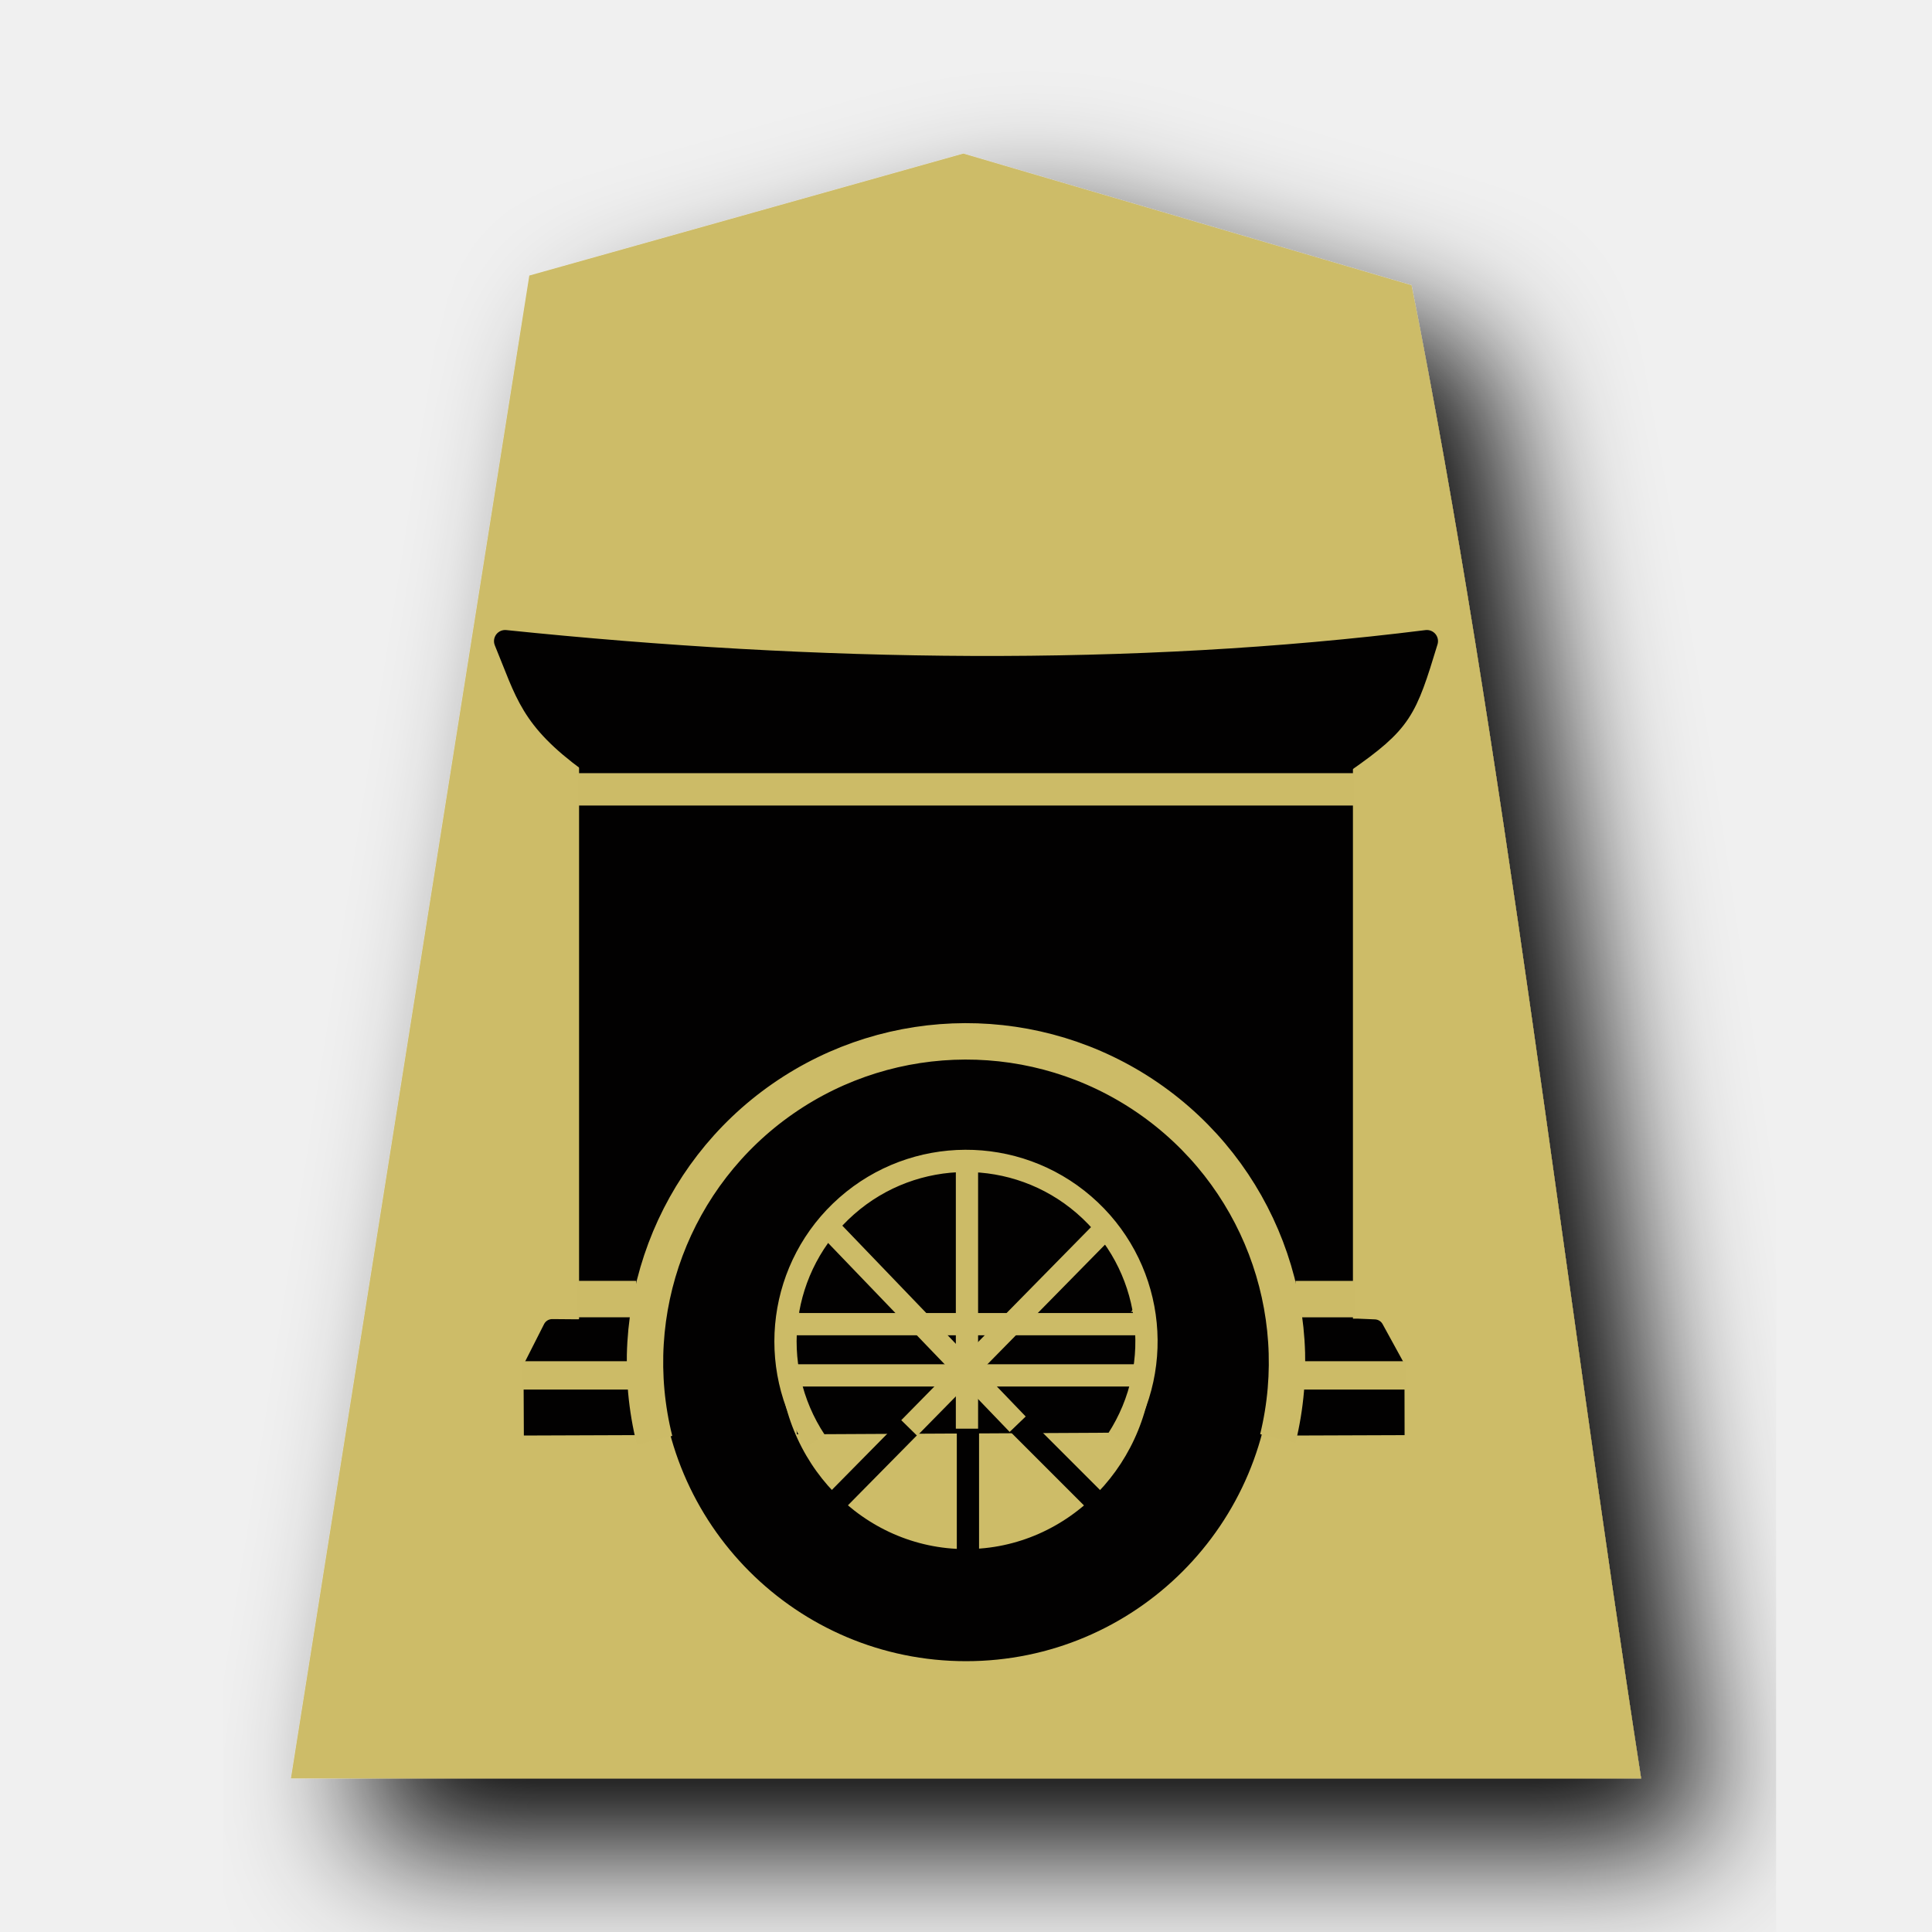
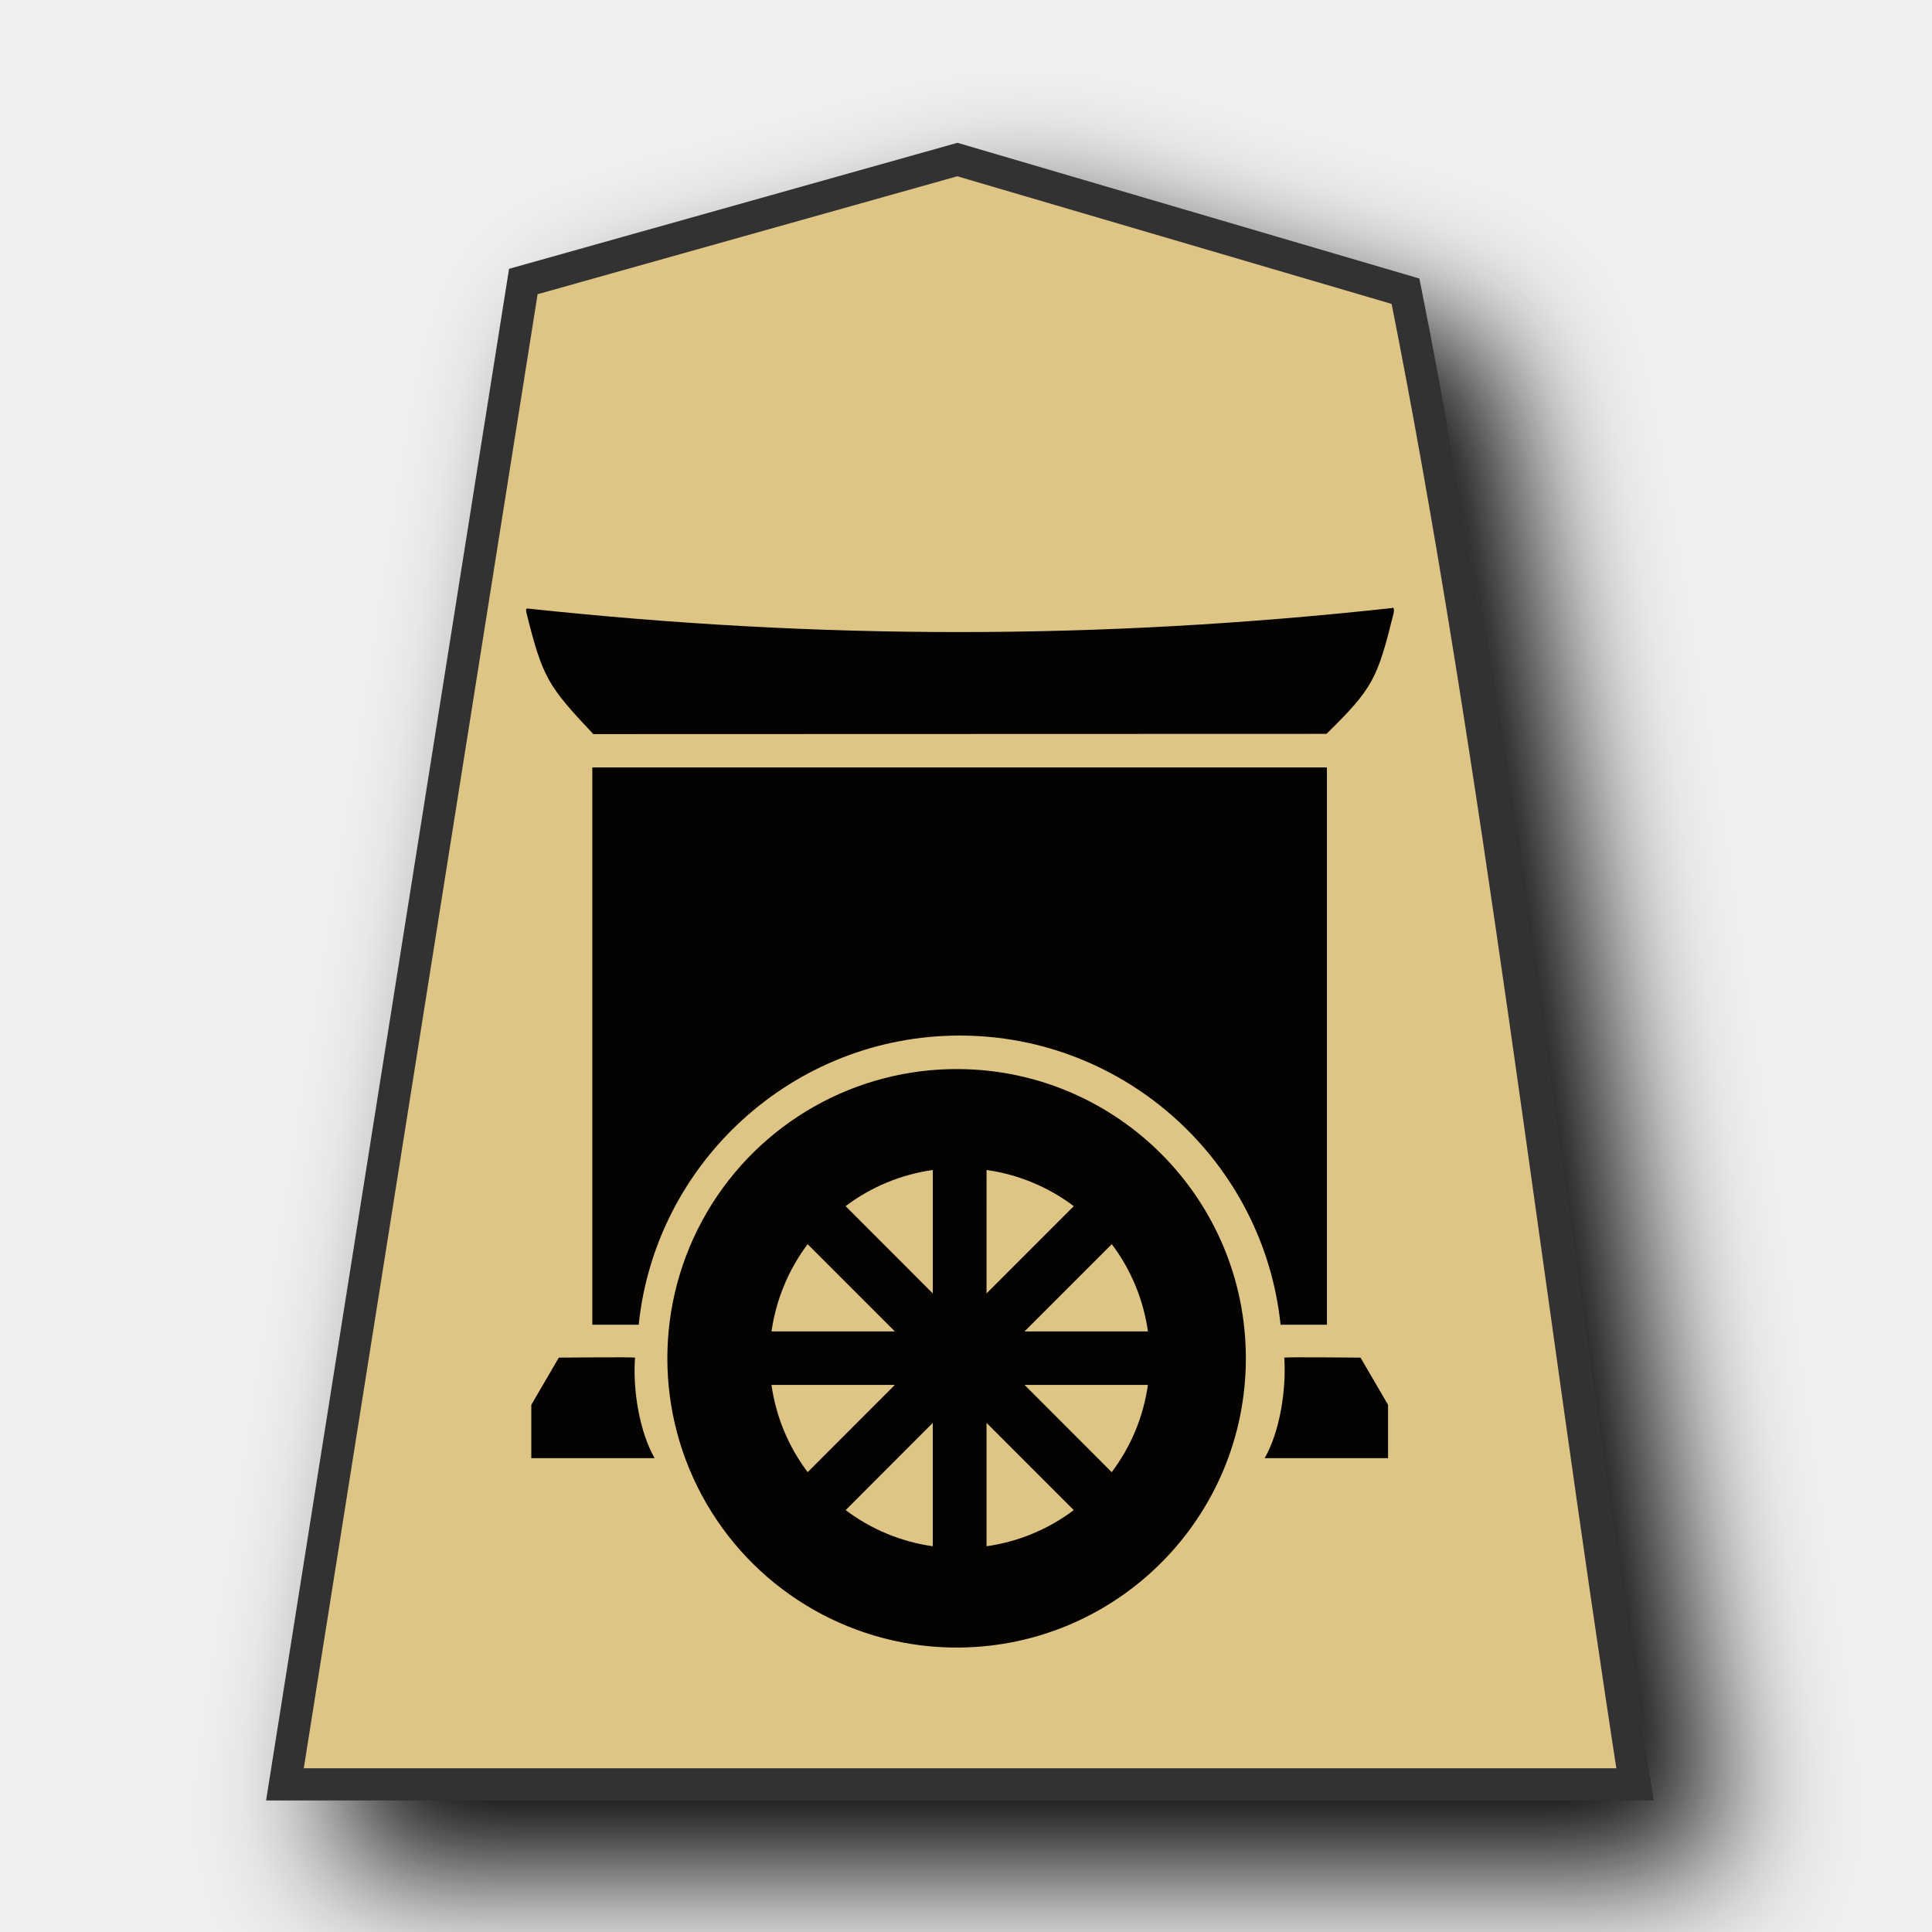
<svg xmlns="http://www.w3.org/2000/svg" viewBox="0 0 60 60">
  <defs>
-     <filter id="0HI_svg__a">
+     <filter id="0HI_svg__a" width="1.29" height="1.241" x="-.12" y="-.1">
      <feGaussianBlur in="SourceAlpha" result="blur" stdDeviation="2" />
      <feOffset dx="2" dy="2" result="offsetBlur" />
      <feBlend in="SourceGraphic" in2="offsetBlur" />
    </filter>
  </defs>
  <g fill="#fdc9dd" filter="url(#0HI_svg__a)" transform="translate(41.426 -1.78)scale(1.05)">
-     <path fill="#cdbc68" d="m-10.96 6.237-12.838 3.608-7.051 44.45H9.085c-2.303-14.885-4.076-30.55-6.79-44.163z" />
+     <path fill="#dfc585" stroke="#333" stroke-width=".952" d="m-11.137 6.414-12.838 3.608-7.051 44.45H8.908c-2.303-14.885-4.076-30.55-6.79-44.163z" />
  </g>
-   <g opacity=".99">
-     <path fill="none" stroke="#ffffe5" stroke-width=".691" d="m20.656 44.09-.306-3.064" />
-     <path fill="none" stroke="#fff" stroke-width=".691" d="M24.2 41.24h11.273" />
-     <path stroke="#000" stroke-linecap="round" stroke-linejoin="round" stroke-width=".635" d="M34.911 40.503a5.104 6.34 0 0 0-.029-.162 5.104 6.34 0 0 0-.16-.602 5.104 6.34 0 0 0-.21-.578 5.104 6.34 0 0 0-.253-.549 5.104 6.34 0 0 0-.297-.517 5.104 6.34 0 0 0-.336-.476 5.104 6.34 0 0 0-.374-.43 5.104 6.34 0 0 0-.406-.385 5.104 6.34 0 0 0-.435-.33 5.104 6.34 0 0 0-.459-.276 5.104 6.34 0 0 0-.479-.217 5.104 6.34 0 0 0-.495-.157 5.104 6.34 0 0 0-.504-.095 5.104 6.34 0 0 0-.51-.031 5.104 6.34 0 0 0-.36.015 5.104 6.34 0 0 0-.507.077 5.104 6.34 0 0 0-.498.138 5.104 6.34 0 0 0-.484.2 5.104 6.34 0 0 0-.466.259 5.104 6.34 0 0 0-.443.316 5.104 6.34 0 0 0-.414.369 5.104 6.34 0 0 0-.383.417 5.104 6.34 0 0 0-.348.464 5.104 6.34 0 0 0-.31.505 5.104 6.34 0 0 0-.266.54 5.104 6.34 0 0 0-.222.57 5.104 6.34 0 0 0-.174.596 5.104 6.34 0 0 0-.07.339z" />
-     <path stroke="#000" stroke-linecap="round" stroke-linejoin="round" stroke-width=".691" d="M18.329 23.657v17.599h2.704a9 9 0 0 1 .046-.307 9 9 0 0 1 .228-.892 9 9 0 0 1 .316-.867 9 9 0 0 1 .401-.83 9 9 0 0 1 .482-.786 9 9 0 0 1 .56-.735 9 9 0 0 1 .627-.675 9 9 0 0 1 .694-.609 9 9 0 0 1 .75-.536 9 9 0 0 1 .8-.459 9 9 0 0 1 .841-.376 9 9 0 0 1 .875-.29 9 9 0 0 1 .9-.203 9 9 0 0 1 .916-.111 9 9 0 0 1 .652-.023 9 9 0 0 1 .923.046 9 9 0 0 1 .911.138 9 9 0 0 1 .894.228 9 9 0 0 1 .865.316 9 9 0 0 1 .832.4 9 9 0 0 1 .786.483 9 9 0 0 1 .734.559 9 9 0 0 1 .674.628 9 9 0 0 1 .609.692 9 9 0 0 1 .537.751 9 9 0 0 1 .458.8 9 9 0 0 1 .377.842 9 9 0 0 1 .291.875 9 9 0 0 1 .202.9l.005.04h2.452V23.658z" />
-     <path stroke="#000" stroke-linejoin="round" stroke-width=".565" d="M40.552 42.406h2.768l-.63-1.149-.515-.022-1.704.002q.052.44.075.884zm-21.088-1.154-1.719.001-.596-.005-.592 1.168h2.83q.003-.278.017-.554.023-.306.06-.61z" />
-     <path stroke="#000" stroke-width=".565" d="m40.536 44.298 2.802-.01-.003-1.583-2.723.002a6.318 8.102 0 0 1 .01.327 6.318 8.102 0 0 1-.032.809 6.318 8.102 0 0 1-.054.455zM19.488 42.63l-2.946.004.008 1.664 3.01-.011a6.222 8.29 0 0 1-.068-.75 6.222 8.29 0 0 1-.016-.586 6.222 8.29 0 0 1 .012-.321z" />
-     <path stroke="#000" stroke-width=".754" d="M24.953 41.133a5.033 10.409 0 0 0-.015.595 5.033 10.409 0 0 0 .012.737 5.033 10.409 0 0 0 .06 1.033 5.033 10.409 0 0 0 .073.668l9.782-.051a5.033 10.409 0 0 0 .039-.318 5.033 10.409 0 0 0 .076-1.03 5.033 10.409 0 0 0 .025-1.04 5.033 10.409 0 0 0-.01-.61z" />
-     <path stroke="#000" stroke-linejoin="round" stroke-width=".691" d="M18.319 23.658c-1.845-1.351-1.957-2.11-2.632-3.747 9.695 1.003 19.473 1.145 28.626 0-.66 2.167-.782 2.492-2.577 3.747z" />
-     <path stroke="#000" stroke-linecap="round" stroke-linejoin="round" stroke-width=".565" d="M30 32.854a9.227 9.227 0 0 0-9.227 9.226A9.227 9.227 0 0 0 30 51.307a9.227 9.227 0 0 0 9.228-9.227A9.227 9.227 0 0 0 30 32.854m0 2.915a6.082 6.311 0 0 1 6.082 6.311 6.082 6.311 0 0 1-6.083 6.311 6.082 6.311 0 0 1-6.08-6.31 6.082 6.311 0 0 1 6.08-6.312z" />
-     <path fill="none" stroke="#000" stroke-width=".691" d="M30.06 42.63v6.508" />
-     <path fill="#fff" stroke="#ccbb67" stroke-width="1.005" d="M17.952 24.514h24.096" />
-     <path fill="none" stroke="#000" stroke-width=".691" d="m25.6 47 4.37-4.43 4.567 4.567" />
-     <path fill="#fff" stroke="#ccbb67" stroke-width=".88" d="M16.2 42.714h3.386" />
-     <path fill="#fff" stroke="#ccbb67" stroke-width=".691" d="M24.66 42.714h10.688" />
-     <path fill="#fff" stroke="#ccbb67" stroke-width=".88" d="M40.464 42.714h3.2" />
-     <path fill="none" stroke="#ccbb67" stroke-width=".691" d="M30.03 44.369v-8.43" />
-     <path fill="#fff" stroke="#ccbb67" stroke-width=".691" d="m31.605 44.23-5.895-6.135" />
-     <path fill="none" stroke="#ccbb67" stroke-width=".691" d="m28.236 44.347 6.102-6.208" />
-     <path fill="none" stroke="#ccbb67" stroke-linejoin="bevel" stroke-width=".691" d="M34.7 44.712a5.605 5.605 0 0 0-1.035-7.295 5.605 5.605 0 0 0-7.368.033 5.605 5.605 0 0 0-.97 7.304" />
-     <path fill="none" stroke="#ccbb67" stroke-width=".691" d="M24.693 41.123h10.6" />
-     <path fill="none" stroke="#ccbb67" stroke-linejoin="bevel" stroke-width="1.131" d="M39.685 44.673a9.97 9.97 0 0 0-4.044-10.584 9.97 9.97 0 0 0-11.33.034 9.97 9.97 0 0 0-3.982 10.607" />
-     <path fill="#fff" stroke="#ccbb67" stroke-width="1.131" d="M17.92 40.344h1.838m20.477.001h1.839" />
-   </g>
+   <path fill="#020101" d="M43.241 18.88v.002c-9.096.994-17.734.994-26.857.016-.067-.006-.045.09-.033.14.502 2.021.673 2.271 2.075 3.76l22.77-.007c1.454-1.427 1.579-1.716 2.085-3.75.011-.056.023-.17-.033-.17zm-24.846 4.954V41.14h1.44c.523-5.036 4.796-8.98 9.968-8.98s9.443 3.944 9.966 8.98h1.44V23.834Zm11.408 9.367a8.983 8.983 0 1 0 0 17.965 8.983 8.983 0 0 0 0-17.965m-.834 3.134v3.833l-2.708-2.71a5.85 5.85 0 0 1 2.708-1.123m1.67 0a5.86 5.86 0 0 1 2.708 1.123l-2.709 2.71zm-5.557 2.304 2.71 2.71H23.96a5.9 5.9 0 0 1 1.122-2.71m9.445 0c.599.79.984 1.727 1.123 2.71h-3.833zm-16.032 3.515c-.578.003-1.14.008-1.14.008l-.855 1.466v1.657h3.83c-.459-.802-.683-2.086-.609-3.123-.055-.012-.651-.011-1.225-.008zm22.616 0c-.577-.003-1.168-.004-1.226.008.066 1.037-.15 2.324-.61 3.123h3.832v-1.657l-.855-1.466s-.567-.005-1.14-.008zm-17.152.855h3.832l-2.708 2.71a5.86 5.86 0 0 1-1.124-2.71m7.859 0h3.831a5.85 5.85 0 0 1-1.124 2.71zm-2.85 1.18v3.831a5.85 5.85 0 0 1-2.705-1.122zm1.67 0 2.708 2.709a5.85 5.85 0 0 1-2.708 1.122z" opacity=".99" />
</svg>
